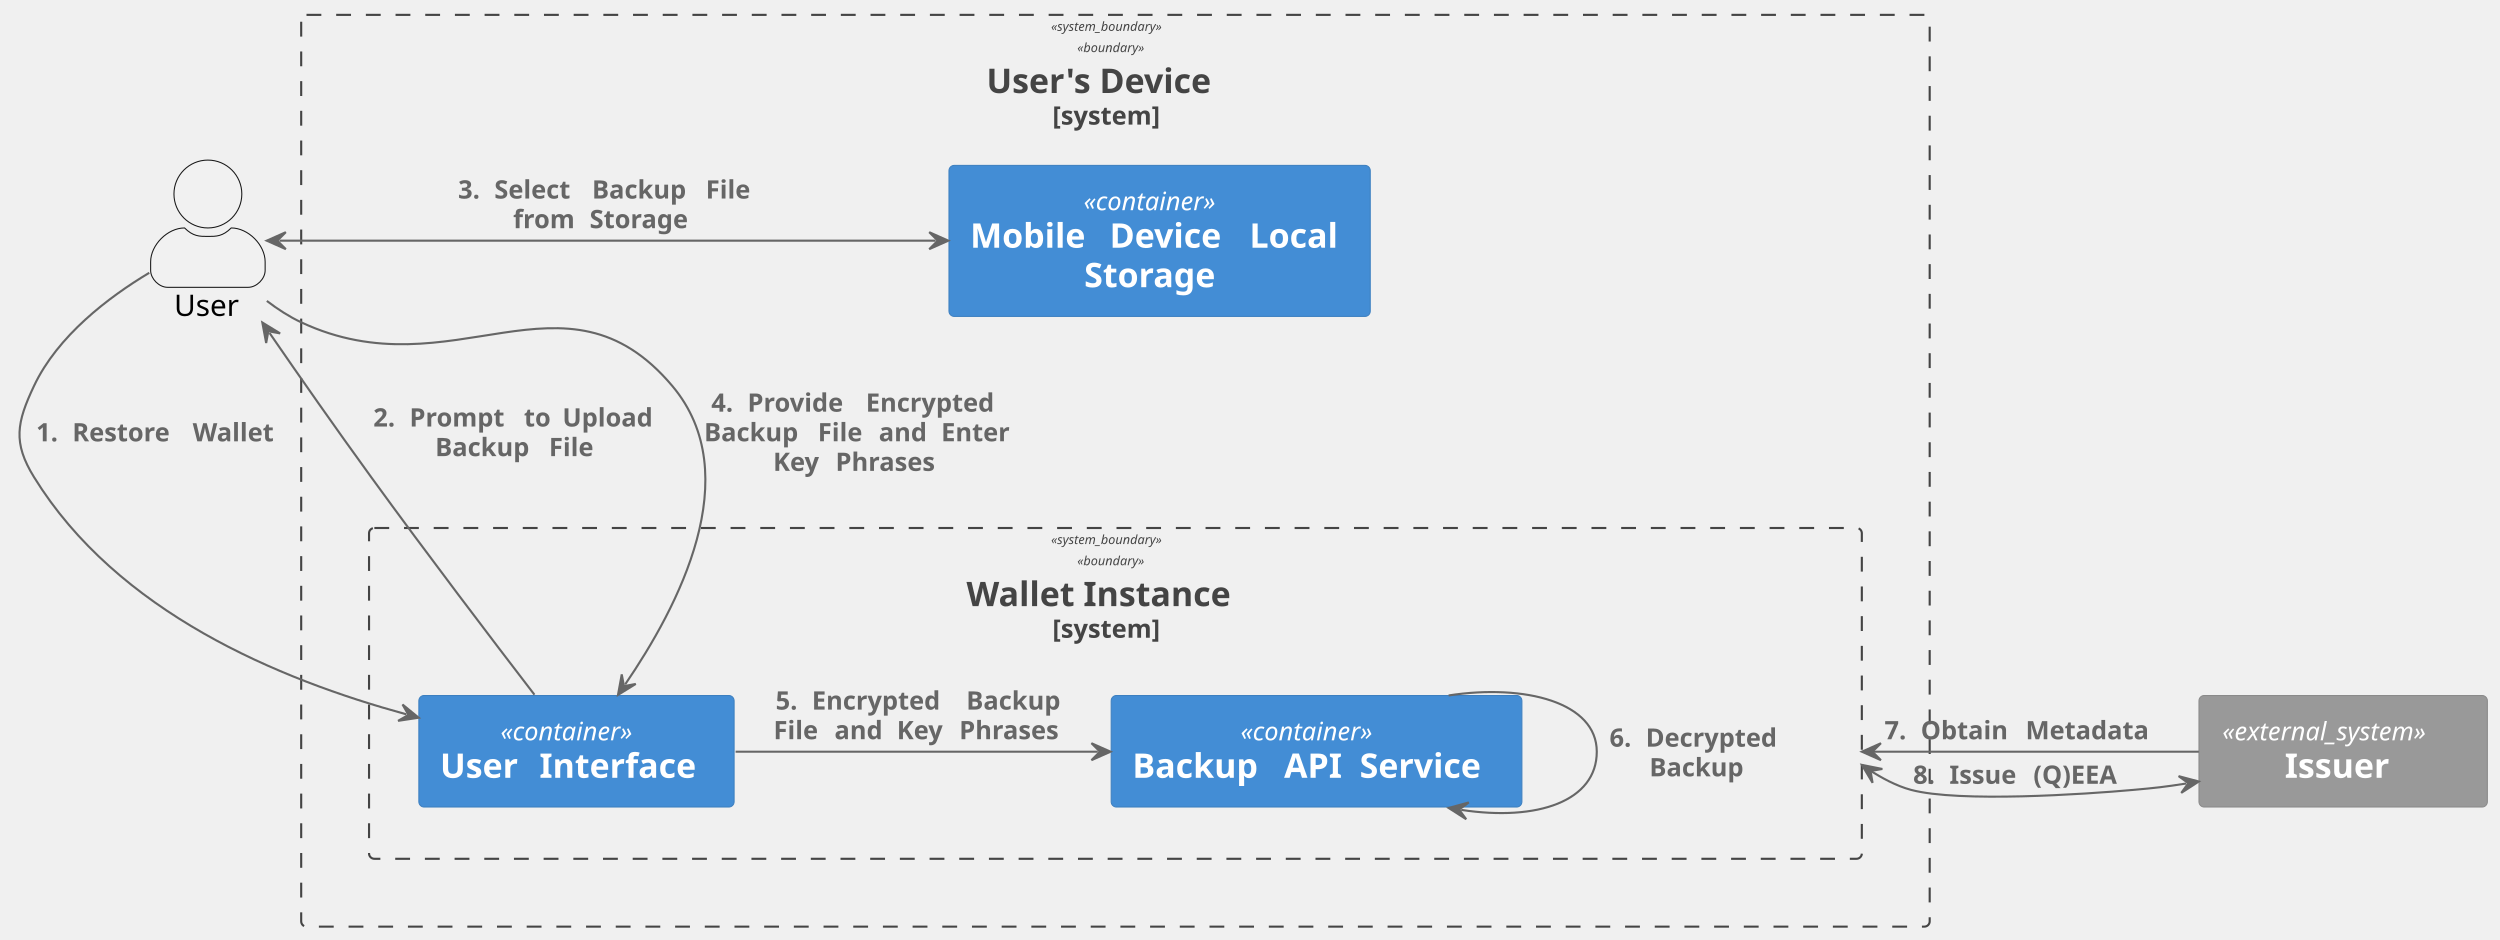
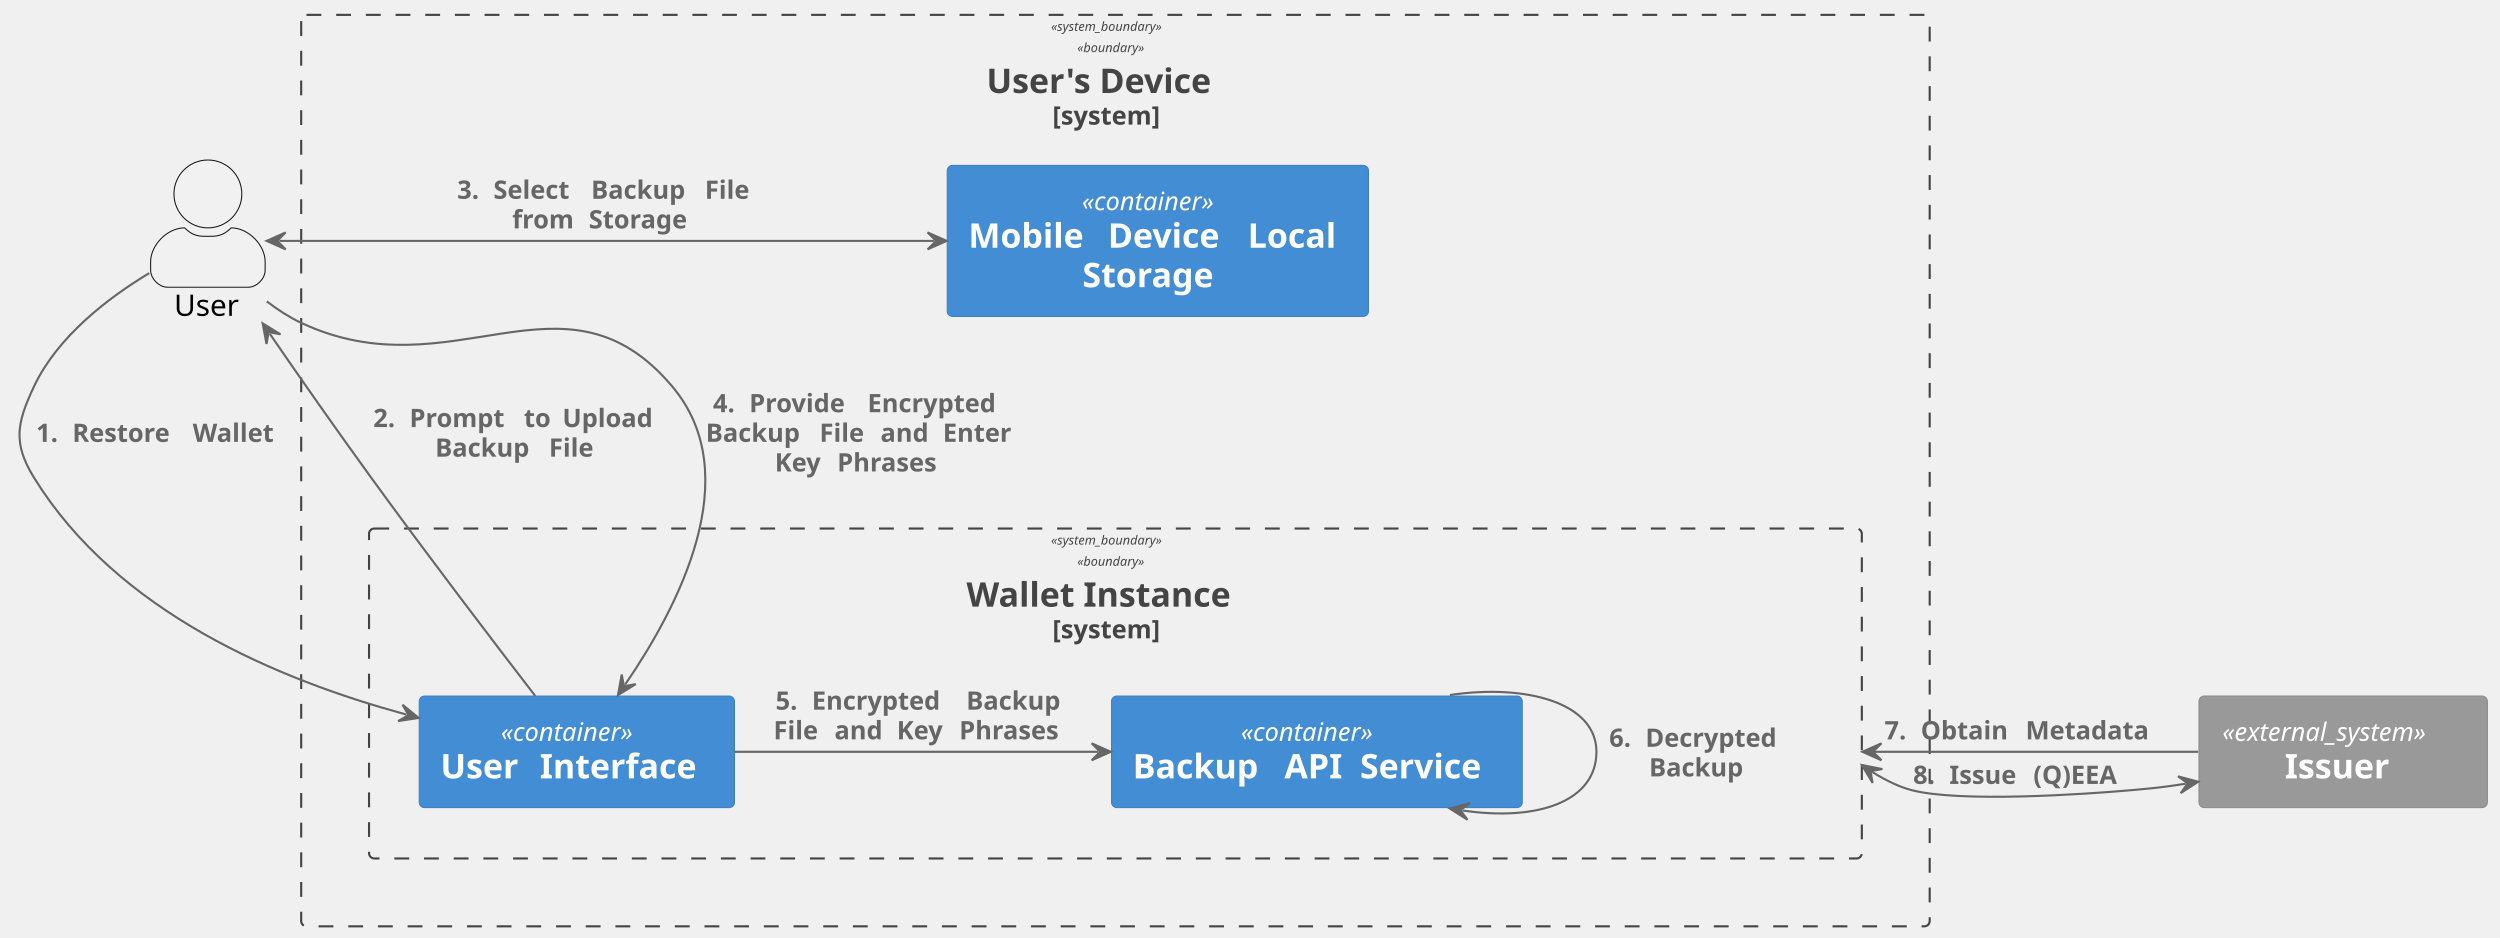
- <svg xmlns="http://www.w3.org/2000/svg" contentStyleType="text/css" data-diagram-type="DESCRIPTION" height="443px" preserveAspectRatio="none" style="width:1179px;height:443px;background:#FFFFFF;" version="1.1" viewBox="0 0 1179 443" width="1179px" zoomAndPan="magnify">
+ <svg xmlns="http://www.w3.org/2000/svg" contentStyleType="text/css" data-diagram-type="DESCRIPTION" height="442px" preserveAspectRatio="none" style="width:1179px;height:442px;background:#FFFFFF;" version="1.1" viewBox="0 0 1179 442" width="1179px" zoomAndPan="magnify">
  <defs />
  <g>
    <g class="cluster" data-entity="walletSolution" data-source-line="1465" data-uid="ent0003" id="cluster_walletSolution">
-       <rect fill="none" height="430" rx="2.5" ry="2.5" style="stroke:#444444;stroke-width:1;stroke-dasharray:7.0,7.0;" width="768" x="142.04" y="7" />
+       <rect fill="none" height="429.85" rx="2.5" ry="2.5" style="stroke:#444444;stroke-width:1;stroke-dasharray:7.0,7.0;" width="768" x="142.04" y="7" />
      <text fill="#444444" font-family="sans-serif" font-size="6" font-style="italic" lengthAdjust="spacing" textLength="60.685" x="495.697" y="14.569">«system_boundary»</text>
      <text fill="#444444" font-family="sans-serif" font-size="6" font-style="italic" lengthAdjust="spacing" textLength="35.994" x="508.043" y="24.569">«boundary»</text>
      <text fill="#444444" font-family="sans-serif" font-size="16" font-weight="bold" lengthAdjust="spacing" textLength="121.633" x="465.224" y="43.852">User's Device</text>
      <text fill="#444444" font-family="sans-serif" font-size="12" font-weight="bold" lengthAdjust="spacing" textLength="59.455" x="496.312" y="58.764">[system]</text>
    </g>
    <g class="cluster" data-entity="walletInstance" data-source-line="1465" data-uid="ent0004" id="cluster_walletInstance">
-       <rect fill="none" height="156" rx="2.5" ry="2.5" style="stroke:#444444;stroke-width:1;stroke-dasharray:7.0,7.0;" width="704" x="174.04" y="249" />
-       <text fill="#444444" font-family="sans-serif" font-size="6" font-style="italic" lengthAdjust="spacing" textLength="60.685" x="495.697" y="256.569">«system_boundary»</text>
-       <text fill="#444444" font-family="sans-serif" font-size="6" font-style="italic" lengthAdjust="spacing" textLength="35.994" x="508.043" y="266.569">«boundary»</text>
-       <text fill="#444444" font-family="sans-serif" font-size="16" font-weight="bold" lengthAdjust="spacing" textLength="140.523" x="455.778" y="285.852">Wallet Instance</text>
-       <text fill="#444444" font-family="sans-serif" font-size="12" font-weight="bold" lengthAdjust="spacing" textLength="59.455" x="496.312" y="300.764">[system]</text>
+       <rect fill="none" height="155.59" rx="2.5" ry="2.5" style="stroke:#444444;stroke-width:1;stroke-dasharray:7.0,7.0;" width="704" x="174.04" y="249.26" />
+       <text fill="#444444" font-family="sans-serif" font-size="6" font-style="italic" lengthAdjust="spacing" textLength="60.685" x="495.697" y="256.829">«system_boundary»</text>
+       <text fill="#444444" font-family="sans-serif" font-size="6" font-style="italic" lengthAdjust="spacing" textLength="35.994" x="508.043" y="266.829">«boundary»</text>
+       <text fill="#444444" font-family="sans-serif" font-size="16" font-weight="bold" lengthAdjust="spacing" textLength="140.523" x="455.778" y="286.112">Wallet Instance</text>
+       <text fill="#444444" font-family="sans-serif" font-size="12" font-weight="bold" lengthAdjust="spacing" textLength="59.455" x="496.312" y="301.024">[system]</text>
    </g>
    <g class="entity" data-entity="ui" data-source-line="71" data-uid="ent0005" id="entity_ui">
-       <rect fill="#438DD5" height="52.594" rx="2.5" ry="2.5" style="stroke:#3C7FC0;stroke-width:0.5;" width="148.656" x="197.54" y="328" />
-       <text fill="#FFFFFF" font-family="sans-serif" font-size="12" font-style="italic" lengthAdjust="spacing" textLength="71.672" x="236.032" y="349.139">«container»</text>
-       <text fill="#FFFFFF" font-family="sans-serif" font-size="16" font-weight="bold" lengthAdjust="spacing" textLength="41.258" x="207.54" y="366.82">User</text>
-       <text fill="#FFFFFF" font-family="sans-serif" font-size="16" font-weight="bold" lengthAdjust="spacing" textLength="5.57" x="248.798" y="366.82"> </text>
-       <text fill="#FFFFFF" font-family="sans-serif" font-size="16" font-weight="bold" lengthAdjust="spacing" textLength="81.828" x="254.368" y="366.82">Interface</text>
+       <rect fill="#438DD5" height="52.594" rx="2.5" ry="2.5" style="stroke:#3C7FC0;stroke-width:0.5;" width="148.656" x="197.71" y="328.26" />
+       <text fill="#FFFFFF" font-family="sans-serif" font-size="12" font-style="italic" lengthAdjust="spacing" textLength="71.672" x="236.202" y="349.399">«container»</text>
+       <text fill="#FFFFFF" font-family="sans-serif" font-size="16" font-weight="bold" lengthAdjust="spacing" textLength="41.258" x="207.71" y="367.08">User</text>
+       <text fill="#FFFFFF" font-family="sans-serif" font-size="16" font-weight="bold" lengthAdjust="spacing" textLength="5.57" x="248.968" y="367.08"> </text>
+       <text fill="#FFFFFF" font-family="sans-serif" font-size="16" font-weight="bold" lengthAdjust="spacing" textLength="81.828" x="254.538" y="367.08">Interface</text>
    </g>
    <g class="entity" data-entity="backupApiService" data-source-line="71" data-uid="ent0006" id="entity_backupApiService">
-       <rect fill="#438DD5" height="52.594" rx="2.5" ry="2.5" style="stroke:#3C7FC0;stroke-width:0.5;" width="193.68" x="524.04" y="328" />
-       <text fill="#FFFFFF" font-family="sans-serif" font-size="12" font-style="italic" lengthAdjust="spacing" textLength="71.672" x="585.044" y="349.139">«container»</text>
-       <text fill="#FFFFFF" font-family="sans-serif" font-size="16" font-weight="bold" lengthAdjust="spacing" textLength="65.961" x="534.04" y="366.82">Backup</text>
-       <text fill="#FFFFFF" font-family="sans-serif" font-size="16" font-weight="bold" lengthAdjust="spacing" textLength="5.57" x="600.001" y="366.82"> </text>
-       <text fill="#FFFFFF" font-family="sans-serif" font-size="16" font-weight="bold" lengthAdjust="spacing" textLength="30.062" x="605.571" y="366.82">API</text>
-       <text fill="#FFFFFF" font-family="sans-serif" font-size="16" font-weight="bold" lengthAdjust="spacing" textLength="5.57" x="635.634" y="366.82"> </text>
-       <text fill="#FFFFFF" font-family="sans-serif" font-size="16" font-weight="bold" lengthAdjust="spacing" textLength="66.516" x="641.204" y="366.82">Service</text>
+       <rect fill="#438DD5" height="52.594" rx="2.5" ry="2.5" style="stroke:#3C7FC0;stroke-width:0.5;" width="193.68" x="524.2" y="328.26" />
+       <text fill="#FFFFFF" font-family="sans-serif" font-size="12" font-style="italic" lengthAdjust="spacing" textLength="71.672" x="585.204" y="349.399">«container»</text>
+       <text fill="#FFFFFF" font-family="sans-serif" font-size="16" font-weight="bold" lengthAdjust="spacing" textLength="65.961" x="534.2" y="367.08">Backup</text>
+       <text fill="#FFFFFF" font-family="sans-serif" font-size="16" font-weight="bold" lengthAdjust="spacing" textLength="5.57" x="600.161" y="367.08"> </text>
+       <text fill="#FFFFFF" font-family="sans-serif" font-size="16" font-weight="bold" lengthAdjust="spacing" textLength="30.062" x="605.731" y="367.08">API</text>
+       <text fill="#FFFFFF" font-family="sans-serif" font-size="16" font-weight="bold" lengthAdjust="spacing" textLength="5.57" x="635.794" y="367.08"> </text>
+       <text fill="#FFFFFF" font-family="sans-serif" font-size="16" font-weight="bold" lengthAdjust="spacing" textLength="66.516" x="641.364" y="367.08">Service</text>
    </g>
    <g class="entity" data-entity="mobileStorage" data-source-line="71" data-uid="ent0007" id="entity_mobileStorage">
-       <rect fill="#438DD5" height="71.219" rx="2.5" ry="2.5" style="stroke:#3C7FC0;stroke-width:0.5;" width="198.664" x="447.54" y="78" />
-       <text fill="#FFFFFF" font-family="sans-serif" font-size="12" font-style="italic" lengthAdjust="spacing" textLength="71.672" x="511.036" y="99.139">«container»</text>
-       <text fill="#FFFFFF" font-family="sans-serif" font-size="16" font-weight="bold" lengthAdjust="spacing" textLength="60.188" x="457.54" y="116.82">Mobile</text>
-       <text fill="#FFFFFF" font-family="sans-serif" font-size="16" font-weight="bold" lengthAdjust="spacing" textLength="5.57" x="517.727" y="116.82"> </text>
-       <text fill="#FFFFFF" font-family="sans-serif" font-size="16" font-weight="bold" lengthAdjust="spacing" textLength="60.383" x="523.298" y="116.82">Device</text>
-       <text fill="#FFFFFF" font-family="sans-serif" font-size="16" font-weight="bold" lengthAdjust="spacing" textLength="5.57" x="583.681" y="116.82"> </text>
-       <text fill="#FFFFFF" font-family="sans-serif" font-size="16" font-weight="bold" lengthAdjust="spacing" textLength="46.953" x="589.251" y="116.82">Local</text>
-       <text fill="#FFFFFF" font-family="sans-serif" font-size="16" font-weight="bold" lengthAdjust="spacing" textLength="71.156" x="511.294" y="135.445">Storage</text>
+       <rect fill="#438DD5" height="71.219" rx="2.5" ry="2.5" style="stroke:#3C7FC0;stroke-width:0.5;" width="198.664" x="446.71" y="78" />
+       <text fill="#FFFFFF" font-family="sans-serif" font-size="12" font-style="italic" lengthAdjust="spacing" textLength="71.672" x="510.206" y="99.139">«container»</text>
+       <text fill="#FFFFFF" font-family="sans-serif" font-size="16" font-weight="bold" lengthAdjust="spacing" textLength="60.188" x="456.71" y="116.82">Mobile</text>
+       <text fill="#FFFFFF" font-family="sans-serif" font-size="16" font-weight="bold" lengthAdjust="spacing" textLength="5.57" x="516.898" y="116.82"> </text>
+       <text fill="#FFFFFF" font-family="sans-serif" font-size="16" font-weight="bold" lengthAdjust="spacing" textLength="60.383" x="522.468" y="116.82">Device</text>
+       <text fill="#FFFFFF" font-family="sans-serif" font-size="16" font-weight="bold" lengthAdjust="spacing" textLength="5.57" x="582.851" y="116.82"> </text>
+       <text fill="#FFFFFF" font-family="sans-serif" font-size="16" font-weight="bold" lengthAdjust="spacing" textLength="46.953" x="588.421" y="116.82">Local</text>
+       <text fill="#FFFFFF" font-family="sans-serif" font-size="16" font-weight="bold" lengthAdjust="spacing" textLength="71.156" x="510.464" y="135.445">Storage</text>
    </g>
    <g class="entity" data-entity="User" data-source-line="3" data-uid="ent0002" id="entity_User">
-       <ellipse cx="98.04" cy="91.5" fill="#F1F1F1" rx="16" ry="16" style="stroke:#181818;stroke-width:0.5;" />
-       <path d="M98.04,111.5 C102.04,111.5 105.04,111.5 109.04,107.5 C117.04,107.5 125.04,115.5 125.04,123.5 L125.04,127.5 C125.04,131.5 121.04,135.5 117.04,135.5 L79.04,135.5 C75.04,135.5 71.04,131.5 71.04,127.5 L71.04,123.5 C71.04,115.5 79.04,107.5 87.04,107.5 C91.04,111.5 94.04,111.5 98.04,111.5" fill="#F1F1F1" style="stroke:#181818;stroke-width:0.5;" />
-       <text fill="#000000" font-family="sans-serif" font-size="14" lengthAdjust="spacing" textLength="31.91" x="82.085" y="148.995">User</text>
+       <ellipse cx="98.04" cy="91.46" fill="#F1F1F1" rx="16" ry="16" style="stroke:#181818;stroke-width:0.5;" />
+       <path d="M98.04,111.46 C102.04,111.46 105.04,111.46 109.04,107.46 C117.04,107.46 125.04,115.46 125.04,123.46 L125.04,127.46 C125.04,131.46 121.04,135.46 117.04,135.46 L79.04,135.46 C75.04,135.46 71.04,131.46 71.04,127.46 L71.04,123.46 C71.04,115.46 79.04,107.46 87.04,107.46 C91.04,111.46 94.04,111.46 98.04,111.46" fill="#F1F1F1" style="stroke:#181818;stroke-width:0.5;" />
+       <text fill="#000000" font-family="sans-serif" font-size="14" lengthAdjust="spacing" textLength="31.91" x="82.085" y="148.955">User</text>
    </g>
    <g class="entity" data-entity="Issuer" data-source-line="408" data-uid="ent0008" id="entity_Issuer">
-       <rect fill="#999999" height="52.594" rx="2.5" ry="2.5" style="stroke:#8A8A8A;stroke-width:0.5;" width="135.994" x="1037.04" y="328" />
-       <text fill="#FFFFFF" font-family="sans-serif" font-size="12" font-style="italic" lengthAdjust="spacing" textLength="113.994" x="1048.04" y="349.139">«external_system»</text>
-       <text fill="#FFFFFF" font-family="sans-serif" font-size="16" font-weight="bold" lengthAdjust="spacing" textLength="55.133" x="1077.471" y="366.82">Issuer</text>
+       <rect fill="#999999" height="52.594" rx="2.5" ry="2.5" style="stroke:#8A8A8A;stroke-width:0.5;" width="135.994" x="1037.04" y="328.26" />
+       <text fill="#FFFFFF" font-family="sans-serif" font-size="12" font-style="italic" lengthAdjust="spacing" textLength="113.994" x="1048.04" y="349.399">«external_system»</text>
+       <text fill="#FFFFFF" font-family="sans-serif" font-size="16" font-weight="bold" lengthAdjust="spacing" textLength="55.133" x="1077.471" y="367.08">Issuer</text>
    </g>
    <g class="link" data-entity-1="User" data-entity-2="ui" data-source-line="21" data-uid="lnk10" id="link_User_ui">
-       <path d="M70.39,128.65 C51.22,140.14 27.22,158.32 16.04,182 C7.88,199.28 6,208.74 16.04,225 C55.34,288.7 131.123,320.327 191.673,336.887" fill="none" id="User-to-ui" style="stroke:#666666;stroke-width:1;" />
-       <polygon fill="#666666" points="197.46,338.47,189.834,332.238,192.637,337.151,187.724,339.954,197.46,338.47" style="stroke:#666666;stroke-width:1;" />
-       <text fill="#666666" font-family="sans-serif" font-size="12" font-weight="bold" lengthAdjust="spacing" textLength="12.908" x="17.04" y="208.139">1.</text>
-       <text fill="#666666" font-family="sans-serif" font-size="12" font-weight="bold" lengthAdjust="spacing" textLength="4.178" x="29.948" y="208.139"> </text>
-       <text fill="#666666" font-family="sans-serif" font-size="12" font-weight="bold" lengthAdjust="spacing" textLength="52.559" x="34.126" y="208.139">Restore</text>
-       <text fill="#666666" font-family="sans-serif" font-size="12" font-weight="bold" lengthAdjust="spacing" textLength="4.178" x="86.684" y="208.139"> </text>
-       <text fill="#666666" font-family="sans-serif" font-size="12" font-weight="bold" lengthAdjust="spacing" textLength="43.435" x="90.862" y="208.139">Wallet</text>
+       <path d="M70.39,128.8 C51.22,140.33 27.21,158.55 16.04,182.26 C7.89,199.54 6,208.99 16.04,225.26 C55.34,288.92 131.121,320.492 191.681,337.002" fill="none" id="User-to-ui" style="stroke:#666666;stroke-width:1;" />
+       <polygon fill="#666666" points="197.47,338.58,189.839,332.354,192.646,337.265,187.735,340.072,197.47,338.58" style="stroke:#666666;stroke-width:1;" />
+       <text fill="#666666" font-family="sans-serif" font-size="12" font-weight="bold" lengthAdjust="spacing" textLength="12.908" x="17.04" y="208.399">1.</text>
+       <text fill="#666666" font-family="sans-serif" font-size="12" font-weight="bold" lengthAdjust="spacing" textLength="4.178" x="29.948" y="208.399"> </text>
+       <text fill="#666666" font-family="sans-serif" font-size="12" font-weight="bold" lengthAdjust="spacing" textLength="52.559" x="34.126" y="208.399">Restore</text>
+       <text fill="#666666" font-family="sans-serif" font-size="12" font-weight="bold" lengthAdjust="spacing" textLength="4.178" x="86.684" y="208.399"> </text>
+       <text fill="#666666" font-family="sans-serif" font-size="12" font-weight="bold" lengthAdjust="spacing" textLength="43.435" x="90.862" y="208.399">Wallet</text>
    </g>
    <g class="link" data-entity-1="User" data-entity-2="ui" data-source-line="22" data-uid="lnk11" id="link_User_ui">
-       <path d="M127.115,157.03 C141.925,178.52 157.6,200.96 175.04,225 C201.14,260.97 232.23,301.83 252.05,327.63" fill="none" id="User-backto-ui" style="stroke:#666666;stroke-width:1;" />
-       <polygon fill="#666666" points="123.71,152.09,125.523,161.77,126.547,156.207,132.111,157.231,123.71,152.09" style="stroke:#666666;stroke-width:1;" />
-       <text fill="#666666" font-family="sans-serif" font-size="12" font-weight="bold" lengthAdjust="spacing" textLength="12.908" x="176.04" y="201.139">2.</text>
-       <text fill="#666666" font-family="sans-serif" font-size="12" font-weight="bold" lengthAdjust="spacing" textLength="4.178" x="188.948" y="201.139"> </text>
-       <text fill="#666666" font-family="sans-serif" font-size="12" font-weight="bold" lengthAdjust="spacing" textLength="49.787" x="193.126" y="201.139">Prompt</text>
-       <text fill="#666666" font-family="sans-serif" font-size="12" font-weight="bold" lengthAdjust="spacing" textLength="4.178" x="242.913" y="201.139"> </text>
-       <text fill="#666666" font-family="sans-serif" font-size="12" font-weight="bold" lengthAdjust="spacing" textLength="13.98" x="247.091" y="201.139">to</text>
-       <text fill="#666666" font-family="sans-serif" font-size="12" font-weight="bold" lengthAdjust="spacing" textLength="4.178" x="261.071" y="201.139"> </text>
-       <text fill="#666666" font-family="sans-serif" font-size="12" font-weight="bold" lengthAdjust="spacing" textLength="47.379" x="265.249" y="201.139">Upload</text>
-       <text fill="#666666" font-family="sans-serif" font-size="12" font-weight="bold" lengthAdjust="spacing" textLength="49.471" x="205.228" y="215.107">Backup</text>
-       <text fill="#666666" font-family="sans-serif" font-size="12" font-weight="bold" lengthAdjust="spacing" textLength="4.178" x="254.699" y="215.107"> </text>
-       <text fill="#666666" font-family="sans-serif" font-size="12" font-weight="bold" lengthAdjust="spacing" textLength="24.562" x="258.877" y="215.107">File</text>
+       <path d="M127.27,157.454 C142.05,178.944 157.65,201.29 175.04,225.26 C201.28,261.42 232.61,302.49 252.42,328.21" fill="none" id="User-backto-ui" style="stroke:#666666;stroke-width:1;" />
+       <polygon fill="#666666" points="123.87,152.51,125.674,162.192,126.703,156.63,132.266,157.659,123.87,152.51" style="stroke:#666666;stroke-width:1;" />
+       <text fill="#666666" font-family="sans-serif" font-size="12" font-weight="bold" lengthAdjust="spacing" textLength="12.908" x="176.04" y="201.399">2.</text>
+       <text fill="#666666" font-family="sans-serif" font-size="12" font-weight="bold" lengthAdjust="spacing" textLength="4.178" x="188.948" y="201.399"> </text>
+       <text fill="#666666" font-family="sans-serif" font-size="12" font-weight="bold" lengthAdjust="spacing" textLength="49.787" x="193.126" y="201.399">Prompt</text>
+       <text fill="#666666" font-family="sans-serif" font-size="12" font-weight="bold" lengthAdjust="spacing" textLength="4.178" x="242.913" y="201.399"> </text>
+       <text fill="#666666" font-family="sans-serif" font-size="12" font-weight="bold" lengthAdjust="spacing" textLength="13.98" x="247.091" y="201.399">to</text>
+       <text fill="#666666" font-family="sans-serif" font-size="12" font-weight="bold" lengthAdjust="spacing" textLength="4.178" x="261.071" y="201.399"> </text>
+       <text fill="#666666" font-family="sans-serif" font-size="12" font-weight="bold" lengthAdjust="spacing" textLength="47.379" x="265.249" y="201.399">Upload</text>
+       <text fill="#666666" font-family="sans-serif" font-size="12" font-weight="bold" lengthAdjust="spacing" textLength="49.471" x="205.228" y="215.367">Backup</text>
+       <text fill="#666666" font-family="sans-serif" font-size="12" font-weight="bold" lengthAdjust="spacing" textLength="4.178" x="254.699" y="215.367"> </text>
+       <text fill="#666666" font-family="sans-serif" font-size="12" font-weight="bold" lengthAdjust="spacing" textLength="24.562" x="258.877" y="215.367">File</text>
    </g>
    <g class="link" data-entity-1="User" data-entity-2="ui" data-source-line="24" data-uid="lnk13" id="link_User_ui">
-       <path d="M125.84,141.92 C130.92,145.8 136.4,149.36 142.04,152 C213.51,185.45 266.17,121.67 317.04,182 C352.56,224.12 319.796,286.237 294.826,322.767" fill="none" id="User-to-ui-1" style="stroke:#666666;stroke-width:1;" />
-       <polygon fill="#666666" points="291.44,327.72,299.821,322.547,294.262,323.592,293.217,318.033,291.44,327.72" style="stroke:#666666;stroke-width:1;" />
-       <text fill="#666666" font-family="sans-serif" font-size="12" font-weight="bold" lengthAdjust="spacing" textLength="12.908" x="335.438" y="194.139">4.</text>
-       <text fill="#666666" font-family="sans-serif" font-size="12" font-weight="bold" lengthAdjust="spacing" textLength="4.178" x="348.347" y="194.139"> </text>
-       <text fill="#666666" font-family="sans-serif" font-size="12" font-weight="bold" lengthAdjust="spacing" textLength="51.621" x="352.524" y="194.139">Provide</text>
-       <text fill="#666666" font-family="sans-serif" font-size="12" font-weight="bold" lengthAdjust="spacing" textLength="4.178" x="404.146" y="194.139"> </text>
-       <text fill="#666666" font-family="sans-serif" font-size="12" font-weight="bold" lengthAdjust="spacing" textLength="68.648" x="408.323" y="194.139">Encrypted</text>
-       <text fill="#666666" font-family="sans-serif" font-size="12" font-weight="bold" lengthAdjust="spacing" textLength="49.471" x="332.04" y="208.107">Backup</text>
-       <text fill="#666666" font-family="sans-serif" font-size="12" font-weight="bold" lengthAdjust="spacing" textLength="4.178" x="381.511" y="208.107"> </text>
-       <text fill="#666666" font-family="sans-serif" font-size="12" font-weight="bold" lengthAdjust="spacing" textLength="24.562" x="385.688" y="208.107">File</text>
-       <text fill="#666666" font-family="sans-serif" font-size="12" font-weight="bold" lengthAdjust="spacing" textLength="4.178" x="410.251" y="208.107"> </text>
-       <text fill="#666666" font-family="sans-serif" font-size="12" font-weight="bold" lengthAdjust="spacing" textLength="25.23" x="414.429" y="208.107">and</text>
-       <text fill="#666666" font-family="sans-serif" font-size="12" font-weight="bold" lengthAdjust="spacing" textLength="4.178" x="439.659" y="208.107"> </text>
-       <text fill="#666666" font-family="sans-serif" font-size="12" font-weight="bold" lengthAdjust="spacing" textLength="36.533" x="443.837" y="208.107">Enter</text>
-       <text fill="#666666" font-family="sans-serif" font-size="12" font-weight="bold" lengthAdjust="spacing" textLength="25.26" x="364.598" y="222.076">Key</text>
-       <text fill="#666666" font-family="sans-serif" font-size="12" font-weight="bold" lengthAdjust="spacing" textLength="4.178" x="389.857" y="222.076"> </text>
-       <text fill="#666666" font-family="sans-serif" font-size="12" font-weight="bold" lengthAdjust="spacing" textLength="53.777" x="394.035" y="222.076">Phrases</text>
+       <path d="M125.82,142.14 C130.91,146.03 136.4,149.61 142.04,152.26 C213.48,185.78 266.17,121.93 317.04,182.26 C352.52,224.33 319.767,286.368 294.817,322.848" fill="none" id="User-to-ui-1" style="stroke:#666666;stroke-width:1;" />
+       <polygon fill="#666666" points="291.43,327.8,299.812,322.629,294.253,323.673,293.209,318.113,291.43,327.8" style="stroke:#666666;stroke-width:1;" />
+       <text fill="#666666" font-family="sans-serif" font-size="12" font-weight="bold" lengthAdjust="spacing" textLength="12.908" x="336.238" y="194.399">4.</text>
+       <text fill="#666666" font-family="sans-serif" font-size="12" font-weight="bold" lengthAdjust="spacing" textLength="4.178" x="349.147" y="194.399"> </text>
+       <text fill="#666666" font-family="sans-serif" font-size="12" font-weight="bold" lengthAdjust="spacing" textLength="51.621" x="353.324" y="194.399">Provide</text>
+       <text fill="#666666" font-family="sans-serif" font-size="12" font-weight="bold" lengthAdjust="spacing" textLength="4.178" x="404.945" y="194.399"> </text>
+       <text fill="#666666" font-family="sans-serif" font-size="12" font-weight="bold" lengthAdjust="spacing" textLength="68.648" x="409.123" y="194.399">Encrypted</text>
+       <text fill="#666666" font-family="sans-serif" font-size="12" font-weight="bold" lengthAdjust="spacing" textLength="49.471" x="332.84" y="208.367">Backup</text>
+       <text fill="#666666" font-family="sans-serif" font-size="12" font-weight="bold" lengthAdjust="spacing" textLength="4.178" x="382.311" y="208.367"> </text>
+       <text fill="#666666" font-family="sans-serif" font-size="12" font-weight="bold" lengthAdjust="spacing" textLength="24.562" x="386.488" y="208.367">File</text>
+       <text fill="#666666" font-family="sans-serif" font-size="12" font-weight="bold" lengthAdjust="spacing" textLength="4.178" x="411.051" y="208.367"> </text>
+       <text fill="#666666" font-family="sans-serif" font-size="12" font-weight="bold" lengthAdjust="spacing" textLength="25.23" x="415.229" y="208.367">and</text>
+       <text fill="#666666" font-family="sans-serif" font-size="12" font-weight="bold" lengthAdjust="spacing" textLength="4.178" x="440.459" y="208.367"> </text>
+       <text fill="#666666" font-family="sans-serif" font-size="12" font-weight="bold" lengthAdjust="spacing" textLength="36.533" x="444.637" y="208.367">Enter</text>
+       <text fill="#666666" font-family="sans-serif" font-size="12" font-weight="bold" lengthAdjust="spacing" textLength="25.26" x="365.398" y="222.336">Key</text>
+       <text fill="#666666" font-family="sans-serif" font-size="12" font-weight="bold" lengthAdjust="spacing" textLength="4.178" x="390.657" y="222.336"> </text>
+       <text fill="#666666" font-family="sans-serif" font-size="12" font-weight="bold" lengthAdjust="spacing" textLength="53.777" x="394.835" y="222.336">Phrases</text>
    </g>
    <g class="link" data-entity-1="User" data-entity-2="mobileStorage" data-source-line="23" data-uid="lnk12" id="link_User_mobileStorage">
-       <path d="M131.79,113.5 C194.5,113.5 337.74,113.5 441.23,113.5" fill="none" id="User-mobileStorage" style="stroke:#666666;stroke-width:1;" />
-       <polygon fill="#666666" points="125.79,113.5,134.79,117.5,130.79,113.5,134.79,109.5,125.79,113.5" style="stroke:#666666;stroke-width:1;" />
-       <polygon fill="#666666" points="447.23,113.5,438.23,109.5,442.23,113.5,438.23,117.5,447.23,113.5" style="stroke:#666666;stroke-width:1;" />
-       <text fill="#666666" font-family="sans-serif" font-size="12" font-weight="bold" lengthAdjust="spacing" textLength="12.908" x="216.04" y="93.639">3.</text>
-       <text fill="#666666" font-family="sans-serif" font-size="12" font-weight="bold" lengthAdjust="spacing" textLength="4.178" x="228.948" y="93.639"> </text>
-       <text fill="#666666" font-family="sans-serif" font-size="12" font-weight="bold" lengthAdjust="spacing" textLength="41.883" x="233.126" y="93.639">Select</text>
-       <text fill="#666666" font-family="sans-serif" font-size="12" font-weight="bold" lengthAdjust="spacing" textLength="4.178" x="275.009" y="93.639"> </text>
-       <text fill="#666666" font-family="sans-serif" font-size="12" font-weight="bold" lengthAdjust="spacing" textLength="49.471" x="279.187" y="93.639">Backup</text>
-       <text fill="#666666" font-family="sans-serif" font-size="12" font-weight="bold" lengthAdjust="spacing" textLength="4.178" x="328.657" y="93.639"> </text>
-       <text fill="#666666" font-family="sans-serif" font-size="12" font-weight="bold" lengthAdjust="spacing" textLength="24.562" x="332.835" y="93.639">File</text>
-       <text fill="#666666" font-family="sans-serif" font-size="12" font-weight="bold" lengthAdjust="spacing" textLength="31.887" x="242.003" y="107.607">from</text>
-       <text fill="#666666" font-family="sans-serif" font-size="12" font-weight="bold" lengthAdjust="spacing" textLength="4.178" x="273.89" y="107.607"> </text>
-       <text fill="#666666" font-family="sans-serif" font-size="12" font-weight="bold" lengthAdjust="spacing" textLength="53.367" x="278.067" y="107.607">Storage</text>
+       <path d="M131.73,113.61 C194.3,113.61 337.2,113.61 440.45,113.61" fill="none" id="User-mobileStorage" style="stroke:#666666;stroke-width:1;" />
+       <polygon fill="#666666" points="125.73,113.61,134.73,117.61,130.73,113.61,134.73,109.61,125.73,113.61" style="stroke:#666666;stroke-width:1;" />
+       <polygon fill="#666666" points="446.45,113.61,437.45,109.61,441.45,113.61,437.45,117.61,446.45,113.61" style="stroke:#666666;stroke-width:1;" />
+       <text fill="#666666" font-family="sans-serif" font-size="12" font-weight="bold" lengthAdjust="spacing" textLength="12.908" x="215.62" y="93.749">3.</text>
+       <text fill="#666666" font-family="sans-serif" font-size="12" font-weight="bold" lengthAdjust="spacing" textLength="4.178" x="228.528" y="93.749"> </text>
+       <text fill="#666666" font-family="sans-serif" font-size="12" font-weight="bold" lengthAdjust="spacing" textLength="41.883" x="232.706" y="93.749">Select</text>
+       <text fill="#666666" font-family="sans-serif" font-size="12" font-weight="bold" lengthAdjust="spacing" textLength="4.178" x="274.589" y="93.749"> </text>
+       <text fill="#666666" font-family="sans-serif" font-size="12" font-weight="bold" lengthAdjust="spacing" textLength="49.471" x="278.767" y="93.749">Backup</text>
+       <text fill="#666666" font-family="sans-serif" font-size="12" font-weight="bold" lengthAdjust="spacing" textLength="4.178" x="328.237" y="93.749"> </text>
+       <text fill="#666666" font-family="sans-serif" font-size="12" font-weight="bold" lengthAdjust="spacing" textLength="24.562" x="332.415" y="93.749">File</text>
+       <text fill="#666666" font-family="sans-serif" font-size="12" font-weight="bold" lengthAdjust="spacing" textLength="31.887" x="241.583" y="107.717">from</text>
+       <text fill="#666666" font-family="sans-serif" font-size="12" font-weight="bold" lengthAdjust="spacing" textLength="4.178" x="273.47" y="107.717"> </text>
+       <text fill="#666666" font-family="sans-serif" font-size="12" font-weight="bold" lengthAdjust="spacing" textLength="53.367" x="277.647" y="107.717">Storage</text>
    </g>
    <g class="link" data-entity-1="ui" data-entity-2="backupApiService" data-source-line="25" data-uid="lnk14" id="link_ui_backupApiService">
-       <path d="M346.91,354.5 C398.58,354.5 461.79,354.5 517.73,354.5" fill="none" id="ui-to-backupApiService" style="stroke:#666666;stroke-width:1;" />
-       <polygon fill="#666666" points="523.73,354.5,514.73,350.5,518.73,354.5,514.73,358.5,523.73,354.5" style="stroke:#666666;stroke-width:1;" />
-       <text fill="#666666" font-family="sans-serif" font-size="12" font-weight="bold" lengthAdjust="spacing" textLength="12.908" x="365.78" y="334.639">5.</text>
-       <text fill="#666666" font-family="sans-serif" font-size="12" font-weight="bold" lengthAdjust="spacing" textLength="4.178" x="378.688" y="334.639"> </text>
-       <text fill="#666666" font-family="sans-serif" font-size="12" font-weight="bold" lengthAdjust="spacing" textLength="68.648" x="382.866" y="334.639">Encrypted</text>
-       <text fill="#666666" font-family="sans-serif" font-size="12" font-weight="bold" lengthAdjust="spacing" textLength="4.178" x="451.515" y="334.639"> </text>
-       <text fill="#666666" font-family="sans-serif" font-size="12" font-weight="bold" lengthAdjust="spacing" textLength="49.471" x="455.692" y="334.639">Backup</text>
-       <text fill="#666666" font-family="sans-serif" font-size="12" font-weight="bold" lengthAdjust="spacing" textLength="24.562" x="364.79" y="348.607">File</text>
-       <text fill="#666666" font-family="sans-serif" font-size="12" font-weight="bold" lengthAdjust="spacing" textLength="4.178" x="389.353" y="348.607"> </text>
-       <text fill="#666666" font-family="sans-serif" font-size="12" font-weight="bold" lengthAdjust="spacing" textLength="25.23" x="393.53" y="348.607">and</text>
-       <text fill="#666666" font-family="sans-serif" font-size="12" font-weight="bold" lengthAdjust="spacing" textLength="4.178" x="418.761" y="348.607"> </text>
-       <text fill="#666666" font-family="sans-serif" font-size="12" font-weight="bold" lengthAdjust="spacing" textLength="25.26" x="422.938" y="348.607">Key</text>
-       <text fill="#666666" font-family="sans-serif" font-size="12" font-weight="bold" lengthAdjust="spacing" textLength="4.178" x="448.198" y="348.607"> </text>
-       <text fill="#666666" font-family="sans-serif" font-size="12" font-weight="bold" lengthAdjust="spacing" textLength="53.777" x="452.376" y="348.607">Phrases</text>
+       <path d="M346.48,354.55 C398.23,354.55 461.71,354.55 517.83,354.55" fill="none" id="ui-to-backupApiService" style="stroke:#666666;stroke-width:1;" />
+       <polygon fill="#666666" points="523.83,354.55,514.83,350.55,518.83,354.55,514.83,358.55,523.83,354.55" style="stroke:#666666;stroke-width:1;" />
+       <text fill="#666666" font-family="sans-serif" font-size="12" font-weight="bold" lengthAdjust="spacing" textLength="12.908" x="365.77" y="334.689">5.</text>
+       <text fill="#666666" font-family="sans-serif" font-size="12" font-weight="bold" lengthAdjust="spacing" textLength="4.178" x="378.678" y="334.689"> </text>
+       <text fill="#666666" font-family="sans-serif" font-size="12" font-weight="bold" lengthAdjust="spacing" textLength="68.648" x="382.856" y="334.689">Encrypted</text>
+       <text fill="#666666" font-family="sans-serif" font-size="12" font-weight="bold" lengthAdjust="spacing" textLength="4.178" x="451.505" y="334.689"> </text>
+       <text fill="#666666" font-family="sans-serif" font-size="12" font-weight="bold" lengthAdjust="spacing" textLength="49.471" x="455.682" y="334.689">Backup</text>
+       <text fill="#666666" font-family="sans-serif" font-size="12" font-weight="bold" lengthAdjust="spacing" textLength="24.562" x="364.78" y="348.657">File</text>
+       <text fill="#666666" font-family="sans-serif" font-size="12" font-weight="bold" lengthAdjust="spacing" textLength="4.178" x="389.342" y="348.657"> </text>
+       <text fill="#666666" font-family="sans-serif" font-size="12" font-weight="bold" lengthAdjust="spacing" textLength="25.23" x="393.52" y="348.657">and</text>
+       <text fill="#666666" font-family="sans-serif" font-size="12" font-weight="bold" lengthAdjust="spacing" textLength="4.178" x="418.751" y="348.657"> </text>
+       <text fill="#666666" font-family="sans-serif" font-size="12" font-weight="bold" lengthAdjust="spacing" textLength="25.26" x="422.928" y="348.657">Key</text>
+       <text fill="#666666" font-family="sans-serif" font-size="12" font-weight="bold" lengthAdjust="spacing" textLength="4.178" x="448.188" y="348.657"> </text>
+       <text fill="#666666" font-family="sans-serif" font-size="12" font-weight="bold" lengthAdjust="spacing" textLength="53.777" x="452.366" y="348.657">Phrases</text>
    </g>
    <g class="link" data-entity-1="backupApiService" data-entity-2="backupApiService" data-source-line="26" data-uid="lnk15" id="link_backupApiService_backupApiService">
-       <path d="M683.17,327.97 C719.31,322.44 753.04,331.28 753.04,354.5 C753.04,377.72 725.241,387.467 689.101,381.938" fill="none" id="backupApiService-to-backupApiService" style="stroke:#666666;stroke-width:1;" />
-       <polygon fill="#666666" points="683.17,381.03,691.461,386.345,688.112,381.786,692.672,378.437,683.17,381.03" style="stroke:#666666;stroke-width:1;" />
-       <text fill="#666666" font-family="sans-serif" font-size="12" font-weight="bold" lengthAdjust="spacing" textLength="12.908" x="759.04" y="352.139">6.</text>
-       <text fill="#666666" font-family="sans-serif" font-size="12" font-weight="bold" lengthAdjust="spacing" textLength="4.178" x="771.948" y="352.139"> </text>
-       <text fill="#666666" font-family="sans-serif" font-size="12" font-weight="bold" lengthAdjust="spacing" textLength="70.008" x="776.126" y="352.139">Decrypted</text>
-       <text fill="#666666" font-family="sans-serif" font-size="12" font-weight="bold" lengthAdjust="spacing" textLength="49.471" x="777.851" y="366.107">Backup</text>
+       <path d="M683.77,327.78 C719.61,322.44 752.88,331.36 752.88,354.55 C752.88,377.75 725.544,387.554 689.705,382.214" fill="none" id="backupApiService-to-backupApiService" style="stroke:#666666;stroke-width:1;" />
+       <polygon fill="#666666" points="683.77,381.33,692.082,386.613,688.715,382.067,693.261,378.7,683.77,381.33" style="stroke:#666666;stroke-width:1;" />
+       <text fill="#666666" font-family="sans-serif" font-size="12" font-weight="bold" lengthAdjust="spacing" textLength="12.908" x="758.88" y="352.189">6.</text>
+       <text fill="#666666" font-family="sans-serif" font-size="12" font-weight="bold" lengthAdjust="spacing" textLength="4.178" x="771.788" y="352.189"> </text>
+       <text fill="#666666" font-family="sans-serif" font-size="12" font-weight="bold" lengthAdjust="spacing" textLength="70.008" x="775.966" y="352.189">Decrypted</text>
+       <text fill="#666666" font-family="sans-serif" font-size="12" font-weight="bold" lengthAdjust="spacing" textLength="49.471" x="777.692" y="366.157">Backup</text>
    </g>
    <g class="link" data-entity-1="Issuer" data-entity-2="walletInstance" data-source-line="27" data-uid="lnk16" id="link_Issuer_walletInstance">
-       <path d="M1036.99,354.5 C1003.55,354.5 963.577,354.5 931.13,354.5 C914.906,354.5 900.564,354.5 889.86,354.5 C887.184,354.5 884.735,354.5 882.541,354.5 C881.444,354.5 880.411,354.5 879.445,354.5 C878.962,354.5 884.496,354.5 884.047,354.5" fill="none" id="Issuer-to-walletInstance" style="stroke:#666666;stroke-width:1;" />
-       <polygon fill="#666666" points="878.047,354.5,887.047,358.5,883.047,354.5,887.047,350.5,878.047,354.5" style="stroke:#666666;stroke-width:1;" />
-       <text fill="#666666" font-family="sans-serif" font-size="12" font-weight="bold" lengthAdjust="spacing" textLength="12.908" x="888.72" y="348.639">7.</text>
-       <text fill="#666666" font-family="sans-serif" font-size="12" font-weight="bold" lengthAdjust="spacing" textLength="4.178" x="901.628" y="348.639"> </text>
-       <text fill="#666666" font-family="sans-serif" font-size="12" font-weight="bold" lengthAdjust="spacing" textLength="45.281" x="905.806" y="348.639">Obtain</text>
-       <text fill="#666666" font-family="sans-serif" font-size="12" font-weight="bold" lengthAdjust="spacing" textLength="4.178" x="951.087" y="348.639"> </text>
-       <text fill="#666666" font-family="sans-serif" font-size="12" font-weight="bold" lengthAdjust="spacing" textLength="64.436" x="955.265" y="348.639">Metadata</text>
+       <path d="M1036.68,354.55 C1003.675,354.55 964.36,354.55 932.207,354.55 C916.131,354.55 901.846,354.55 891.035,354.55 C888.332,354.55 885.846,354.55 883.604,354.55 C882.483,354.55 881.423,354.55 880.427,354.55 C879.929,354.55 879.447,354.55 878.982,354.55 C878.749,354.55 884.52,354.55 884.296,354.55" fill="none" id="Issuer-to-walletInstance" style="stroke:#666666;stroke-width:1;" />
+       <polygon fill="#666666" points="878.296,354.55,887.296,358.55,883.296,354.55,887.296,350.55,878.296,354.55" style="stroke:#666666;stroke-width:1;" />
+       <text fill="#666666" font-family="sans-serif" font-size="12" font-weight="bold" lengthAdjust="spacing" textLength="12.908" x="888.72" y="348.689">7.</text>
+       <text fill="#666666" font-family="sans-serif" font-size="12" font-weight="bold" lengthAdjust="spacing" textLength="4.178" x="901.628" y="348.689"> </text>
+       <text fill="#666666" font-family="sans-serif" font-size="12" font-weight="bold" lengthAdjust="spacing" textLength="45.281" x="905.806" y="348.689">Obtain</text>
+       <text fill="#666666" font-family="sans-serif" font-size="12" font-weight="bold" lengthAdjust="spacing" textLength="4.178" x="951.087" y="348.689"> </text>
+       <text fill="#666666" font-family="sans-serif" font-size="12" font-weight="bold" lengthAdjust="spacing" textLength="64.436" x="955.265" y="348.689">Metadata</text>
    </g>
    <g class="link" data-entity-1="Issuer" data-entity-2="walletInstance" data-source-line="28" data-uid="lnk17" id="link_Issuer_walletInstance">
-       <path d="M1031.024,369.501 C1020.764,371.131 1016.21,371.6 1006.22,372.5 C982.98,374.6 923.76,378.54 901.22,372.5 C894.215,370.625 887.158,366.752 881.533,363.079 C880.829,362.62 880.149,362.163 879.493,361.715 C879.165,361.49 878.844,361.268 878.529,361.048 C878.372,360.938 883.116,364.291 882.962,364.182" fill="none" id="Issuer-walletInstance" style="stroke:#666666;stroke-width:1;" />
-       <polygon fill="#666666" points="1036.95,368.56,1027.434,366.022,1032.012,369.344,1028.689,373.923,1036.95,368.56" style="stroke:#666666;stroke-width:1;" />
-       <polygon fill="#666666" points="878.062,360.719,883.104,369.18,882.146,363.605,887.721,362.646,878.062,360.719" style="stroke:#666666;stroke-width:1;" />
-       <text fill="#666666" font-family="sans-serif" font-size="12" font-weight="bold" lengthAdjust="spacing" textLength="12.908" x="902.22" y="369.639">8.</text>
-       <text fill="#666666" font-family="sans-serif" font-size="12" font-weight="bold" lengthAdjust="spacing" textLength="4.178" x="915.128" y="369.639"> </text>
-       <text fill="#666666" font-family="sans-serif" font-size="12" font-weight="bold" lengthAdjust="spacing" textLength="35.432" x="919.306" y="369.639">Issue</text>
-       <text fill="#666666" font-family="sans-serif" font-size="12" font-weight="bold" lengthAdjust="spacing" textLength="4.178" x="954.738" y="369.639"> </text>
-       <text fill="#666666" font-family="sans-serif" font-size="12" font-weight="bold" lengthAdjust="spacing" textLength="46.852" x="958.915" y="369.639">(Q)EEA</text>
+       <path d="M1030.755,369.594 C1020.585,371.214 1016.12,371.66 1006.22,372.55 C982.98,374.65 923.76,378.59 901.22,372.55 C894.215,370.675 887.155,366.805 881.529,363.132 C880.826,362.673 880.145,362.217 879.489,361.769 C879.161,361.545 878.84,361.322 878.525,361.102 C878.368,360.992 883.112,364.344 882.958,364.236" fill="none" id="Issuer-walletInstance" style="stroke:#666666;stroke-width:1;" />
+       <polygon fill="#666666" points="1036.68,368.65,1027.163,366.116,1031.742,369.437,1028.421,374.016,1036.68,368.65" style="stroke:#666666;stroke-width:1;" />
+       <polygon fill="#666666" points="878.058,360.774,883.101,369.234,882.142,363.659,887.717,362.7,878.058,360.774" style="stroke:#666666;stroke-width:1;" />
+       <text fill="#666666" font-family="sans-serif" font-size="12" font-weight="bold" lengthAdjust="spacing" textLength="12.908" x="902.22" y="369.689">8.</text>
+       <text fill="#666666" font-family="sans-serif" font-size="12" font-weight="bold" lengthAdjust="spacing" textLength="4.178" x="915.128" y="369.689"> </text>
+       <text fill="#666666" font-family="sans-serif" font-size="12" font-weight="bold" lengthAdjust="spacing" textLength="35.432" x="919.306" y="369.689">Issue</text>
+       <text fill="#666666" font-family="sans-serif" font-size="12" font-weight="bold" lengthAdjust="spacing" textLength="4.178" x="954.738" y="369.689"> </text>
+       <text fill="#666666" font-family="sans-serif" font-size="12" font-weight="bold" lengthAdjust="spacing" textLength="46.852" x="958.915" y="369.689">(Q)EEA</text>
    </g>
  </g>
</svg>
